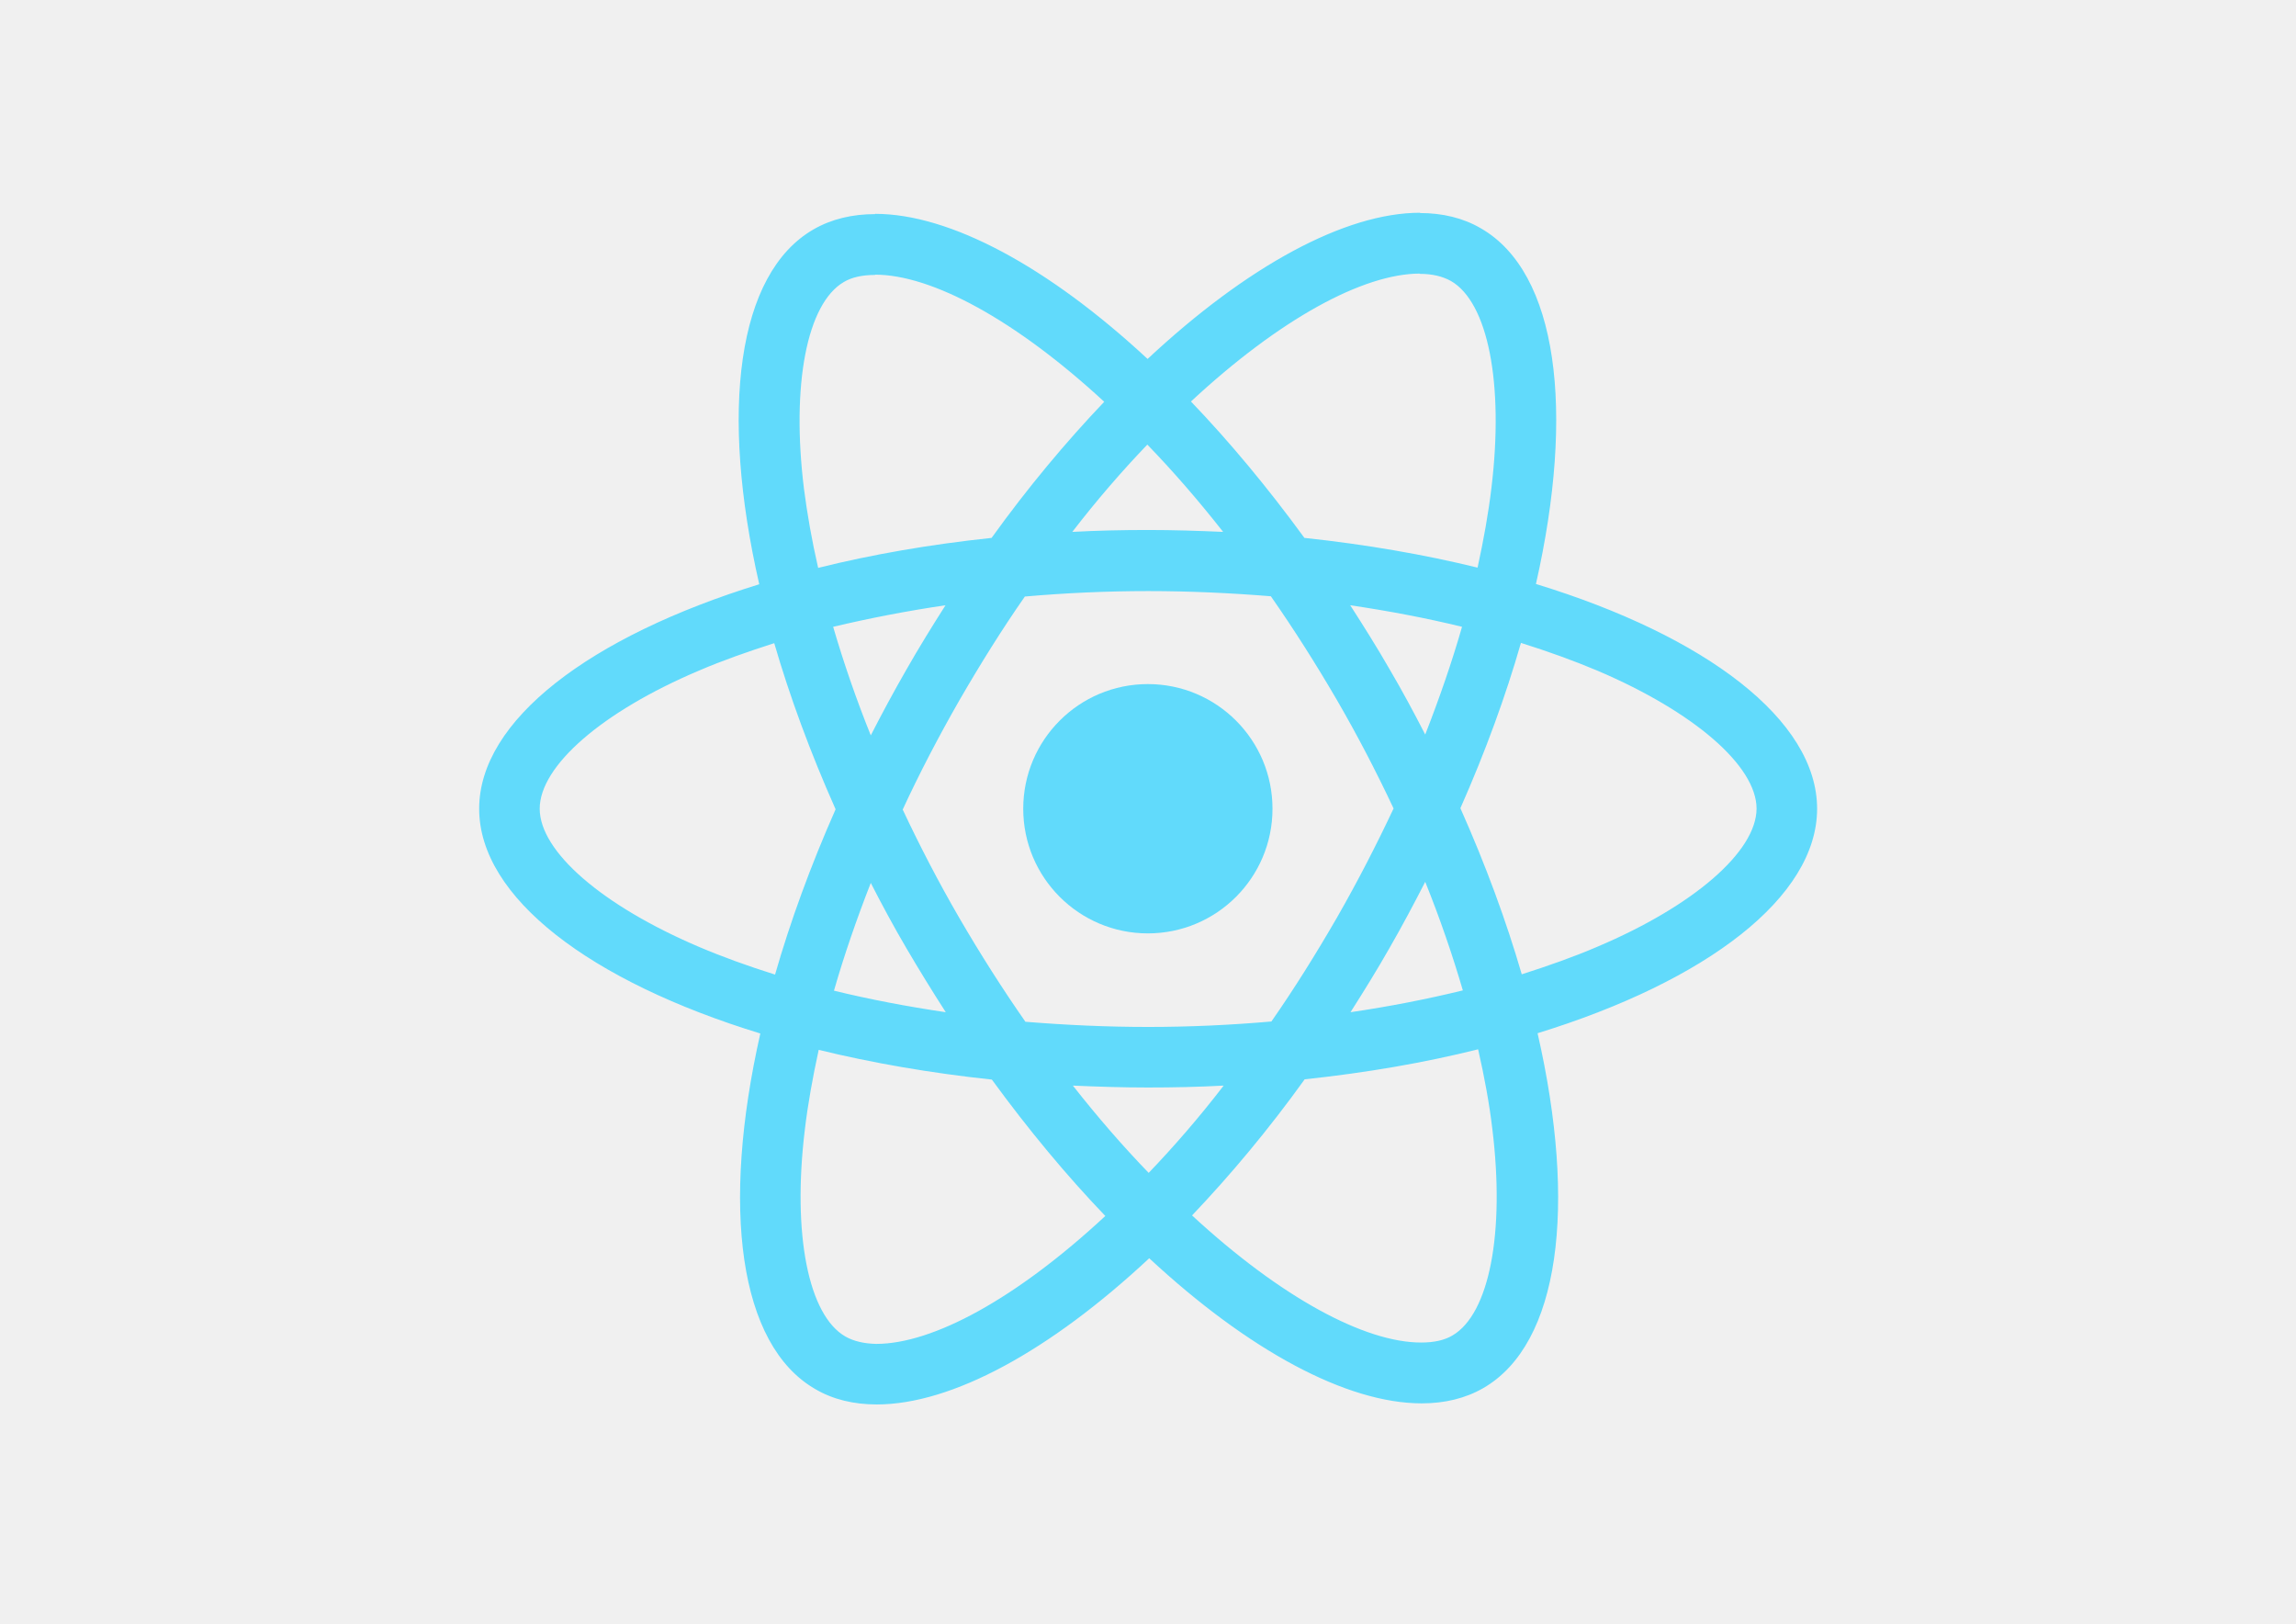
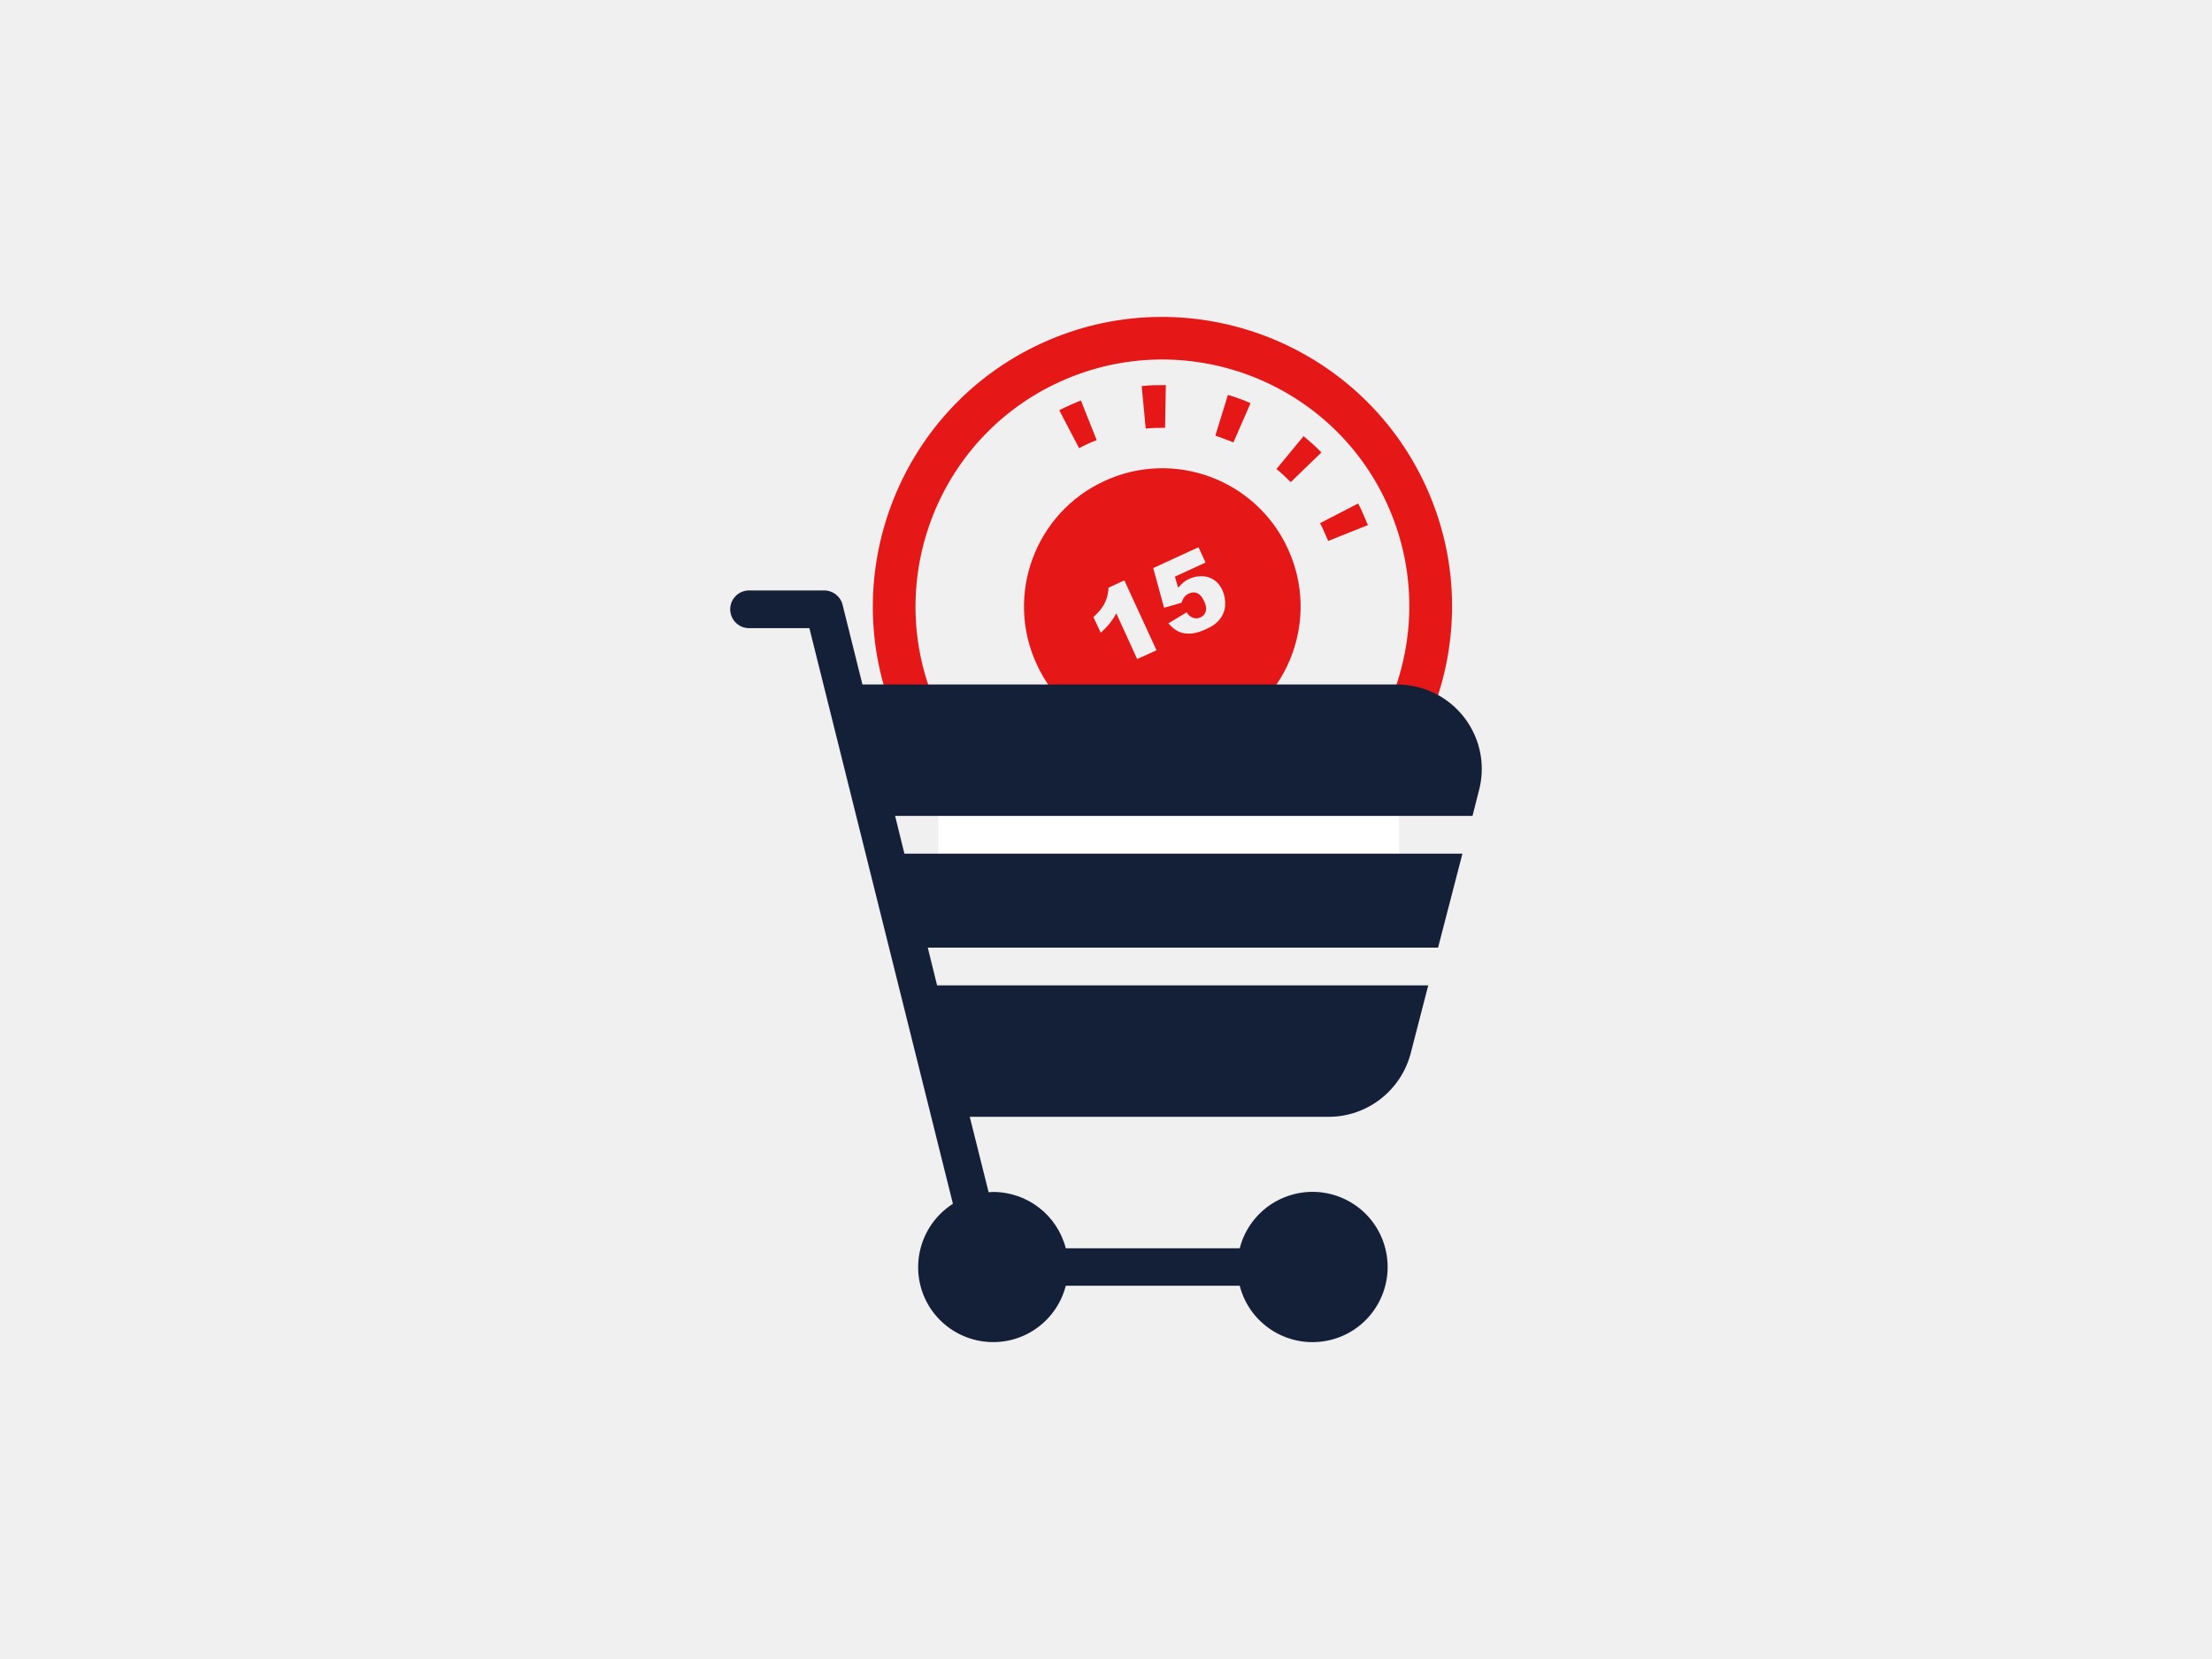
- <svg xmlns="http://www.w3.org/2000/svg" viewBox="0 0 841.9 595.3">
-   <g fill="#61DAFB">
-     <path d="M666.3 296.5c0-32.5-40.7-63.3-103.1-82.4 14.4-63.6 8-114.2-20.2-130.4-6.5-3.8-14.1-5.6-22.4-5.6v22.3c4.6 0 8.3.9 11.4 2.6 13.6 7.8 19.5 37.5 14.9 75.7-1.1 9.4-2.9 19.3-5.1 29.4-19.6-4.8-41-8.5-63.5-10.9-13.5-18.5-27.5-35.3-41.6-50 32.6-30.3 63.2-46.9 84-46.9V78c-27.5 0-63.5 19.6-99.9 53.6-36.4-33.8-72.4-53.2-99.9-53.2v22.3c20.7 0 51.4 16.5 84 46.6-14 14.7-28 31.4-41.3 49.9-22.6 2.4-44 6.1-63.6 11-2.3-10-4-19.7-5.2-29-4.7-38.2 1.1-67.9 14.6-75.8 3-1.8 6.9-2.6 11.5-2.6V78.5c-8.4 0-16 1.8-22.6 5.6-28.1 16.2-34.4 66.7-19.9 130.1-62.2 19.2-102.7 49.9-102.7 82.3 0 32.5 40.7 63.3 103.1 82.4-14.4 63.6-8 114.2 20.2 130.4 6.5 3.8 14.1 5.6 22.5 5.6 27.5 0 63.5-19.6 99.9-53.6 36.4 33.8 72.4 53.2 99.9 53.2 8.4 0 16-1.8 22.6-5.6 28.1-16.2 34.4-66.7 19.9-130.1 62-19.1 102.5-49.9 102.5-82.3zm-130.2-66.7c-3.7 12.9-8.3 26.2-13.5 39.5-4.1-8-8.4-16-13.1-24-4.6-8-9.5-15.8-14.4-23.4 14.2 2.1 27.9 4.7 41 7.9zm-45.8 106.5c-7.8 13.5-15.8 26.3-24.1 38.2-14.9 1.3-30 2-45.2 2-15.1 0-30.2-.7-45-1.9-8.3-11.9-16.4-24.6-24.2-38-7.6-13.1-14.5-26.4-20.8-39.8 6.2-13.4 13.2-26.8 20.7-39.9 7.8-13.5 15.8-26.3 24.1-38.2 14.9-1.3 30-2 45.2-2 15.1 0 30.2.7 45 1.9 8.3 11.9 16.4 24.6 24.2 38 7.6 13.1 14.5 26.4 20.8 39.8-6.3 13.4-13.2 26.8-20.7 39.9zm32.3-13c5.4 13.4 10 26.8 13.8 39.8-13.1 3.2-26.9 5.9-41.2 8 4.9-7.7 9.8-15.6 14.4-23.7 4.6-8 8.9-16.1 13-24.1zM421.2 430c-9.3-9.6-18.6-20.3-27.8-32 9 .4 18.2.7 27.5.7 9.4 0 18.7-.2 27.8-.7-9 11.7-18.3 22.4-27.5 32zm-74.4-58.9c-14.2-2.1-27.9-4.7-41-7.9 3.7-12.9 8.3-26.2 13.5-39.5 4.1 8 8.4 16 13.1 24 4.7 8 9.5 15.8 14.4 23.4zM420.7 163c9.3 9.6 18.6 20.3 27.8 32-9-.4-18.2-.7-27.5-.7-9.4 0-18.7.2-27.8.7 9-11.7 18.3-22.4 27.5-32zm-74 58.9c-4.9 7.7-9.8 15.6-14.4 23.7-4.6 8-8.9 16-13 24-5.4-13.4-10-26.8-13.8-39.8 13.1-3.1 26.9-5.8 41.2-7.9zm-90.5 125.2c-35.4-15.1-58.3-34.9-58.3-50.6 0-15.7 22.9-35.6 58.3-50.6 8.6-3.7 18-7 27.7-10.1 5.7 19.6 13.2 40 22.5 60.9-9.2 20.8-16.6 41.1-22.2 60.6-9.9-3.1-19.3-6.5-28-10.2zM310 490c-13.6-7.8-19.5-37.5-14.9-75.7 1.1-9.4 2.9-19.3 5.1-29.4 19.6 4.8 41 8.5 63.5 10.9 13.5 18.5 27.5 35.3 41.6 50-32.6 30.3-63.2 46.9-84 46.9-4.5-.1-8.3-1-11.3-2.7zm237.2-76.2c4.7 38.2-1.1 67.9-14.6 75.8-3 1.8-6.9 2.6-11.5 2.6-20.7 0-51.4-16.5-84-46.6 14-14.7 28-31.4 41.3-49.9 22.6-2.4 44-6.1 63.6-11 2.3 10.1 4.1 19.8 5.2 29.1zm38.5-66.7c-8.6 3.7-18 7-27.7 10.1-5.7-19.6-13.2-40-22.5-60.9 9.2-20.8 16.6-41.1 22.2-60.6 9.9 3.1 19.3 6.5 28.1 10.2 35.4 15.1 58.3 34.9 58.3 50.6-.1 15.7-23 35.6-58.4 50.6zM320.8 78.4z" />
-     <circle cx="420.9" cy="296.5" r="45.7" />
-     <path d="M520.5 78.1z" />
+ <svg xmlns="http://www.w3.org/2000/svg" version="1.1" id="Plan_Travail" x="0px" y="0px" viewBox="0 0 880 660" style="enable-background:new 0 0 880 660;" xml:space="preserve">
+   <style type="text/css">
+ 	.st0{fill:#E51717;}
+ 	.st1{fill:#FFFFFF;}
+ 	.st2{fill:#141F38;}
+ </style>
+   <g id="Layer_1">
+     <g>
+       <path class="st0" d="M414.5,136.5c-57.7,26.4-83.3,94.9-56.8,152.7s94.9,83.3,152.7,56.8c57.8-26.4,83.3-94.9,56.8-152.7    C540.7,135.6,472.2,110.1,414.5,136.5z M503.3,330.6c-49.3,22.5-107.7,0.8-130.2-48.5s-0.8-107.7,48.5-130.2s107.7-0.8,130.2,48.5    S552.5,308.1,503.3,330.6z" />
+       <path class="st0" d="M439.5,191.3c-27.6,12.6-39.8,45.3-27.1,72.9c12.6,27.6,45.3,39.8,72.9,27.1c27.6-12.6,39.8-45.3,27.1-72.9    C499.8,190.8,467.1,178.6,439.5,191.3z M460.1,258.7l-7.7,3.5l-8.3-18.2c-0.8,1.5-1.7,2.8-2.6,4c-0.9,1.1-2.1,2.4-3.6,3.7    l-2.9-6.2c2.2-2,3.8-4,4.6-5.8c0.9-1.8,1.3-3.8,1.4-5.9l6.3-2.9L460.1,258.7L460.1,258.7z M487.4,240.8c-0.1,2-0.8,3.8-2,5.4    s-3.1,3-5.6,4.1c-1.8,0.8-3.4,1.4-4.9,1.6c-1.5,0.3-2.8,0.2-4,0s-2.3-0.7-3.2-1.3c-0.9-0.6-1.9-1.5-2.9-2.6l7.3-4.4    c0.7,1.2,1.6,1.9,2.6,2.2c1,0.3,1.9,0.3,2.9-0.2c1.1-0.5,1.8-1.3,2.1-2.4c0.3-1.1,0.1-2.5-0.7-4.1c-0.7-1.6-1.7-2.7-2.7-3.1    c-1-0.5-2.1-0.4-3.3,0.1c-0.8,0.4-1.4,0.8-1.9,1.5c-0.4,0.5-0.7,1.3-1.1,2.2l-6.9,2l-4.3-15.8l18-8.3l2.8,6.1l-12.2,5.6l1.3,4.4    c0.7-0.8,1.4-1.5,2.1-2.1c0.7-0.6,1.5-1,2.3-1.4c2.7-1.2,5.3-1.4,7.8-0.6c2.4,0.8,4.2,2.5,5.4,5.1    C487.2,236.8,487.5,238.7,487.4,240.8z" />
+       <path class="st0" d="M463.8,153.2c-3.2,0-6.4,0-9.6,0.4l1.6,16.9c2.6-0.3,5.2-0.3,7.7-0.3L463.8,153.2z" />
+       <path class="st0" d="M490.7,176l6.8-15.6c-2.9-1.3-5.9-2.4-9-3.3l-5,16.2C485.8,174.2,488.3,175,490.7,176z" />
+       <path class="st0" d="M518.6,173.5l-10.8,13.1c2,1.6,3.9,3.4,5.7,5.2l12.2-11.8C523.5,177.7,521.1,175.6,518.6,173.5z" />
+       <path class="st0" d="M429.3,178.3c2.2-1.2,4.6-2.3,7-3.2l-6.3-15.8c-2.9,1.2-5.9,2.5-8.6,3.9L429.3,178.3L429.3,178.3z" />
+       <path class="st0" d="M540.3,200.3l-15.1,7.8l0,0.1c0.6,1.1,1.2,2.4,1.7,3.6c0.5,1.2,1,2.2,1.5,3.4l15.8-6.3    c-0.6-1.4-1.2-2.8-1.8-4.2C541.8,203.2,541.1,201.8,540.3,200.3z" />
+     </g>
+     <rect x="373.3" y="323.5" class="st1" width="183.3" height="20.4" />
+   </g>
+   <g id="Mode_Isolation">
+     <path class="st2" d="M588.4,314.4c4.7-18-6.1-36.3-24.1-41c-2.8-0.7-5.6-1.1-8.5-1.1H343.1l-7.9-31.7c-0.8-3.3-3.8-5.7-7.3-5.7H298   c-4.1,0-7.5,3.3-7.5,7.5c0,4.1,3.3,7.5,7.5,7.5H322l57.1,229c-13.9,8.9-18,27.3-9.2,41.2c8.9,13.9,27.3,18,41.2,9.2   c6.4-4.1,11-10.4,12.9-17.8h69.2c4.1,16,20.4,25.6,36.4,21.5c16-4.1,25.6-20.4,21.5-36.4c-4.1-16-20.4-25.6-36.4-21.5   c-10.5,2.7-18.8,10.9-21.5,21.5h-69.2c-3.4-13.2-15.3-22.4-28.9-22.4c-0.6,0-1.2,0.1-1.8,0.1l-7.5-30h142.8   c15.3,0,28.7-10.4,32.6-25.2l7-27.1H372.8l-3.7-15h203l9.7-37.4H359.8l-3.7-15h229.7L588.4,314.4z" />
  </g>
</svg>
